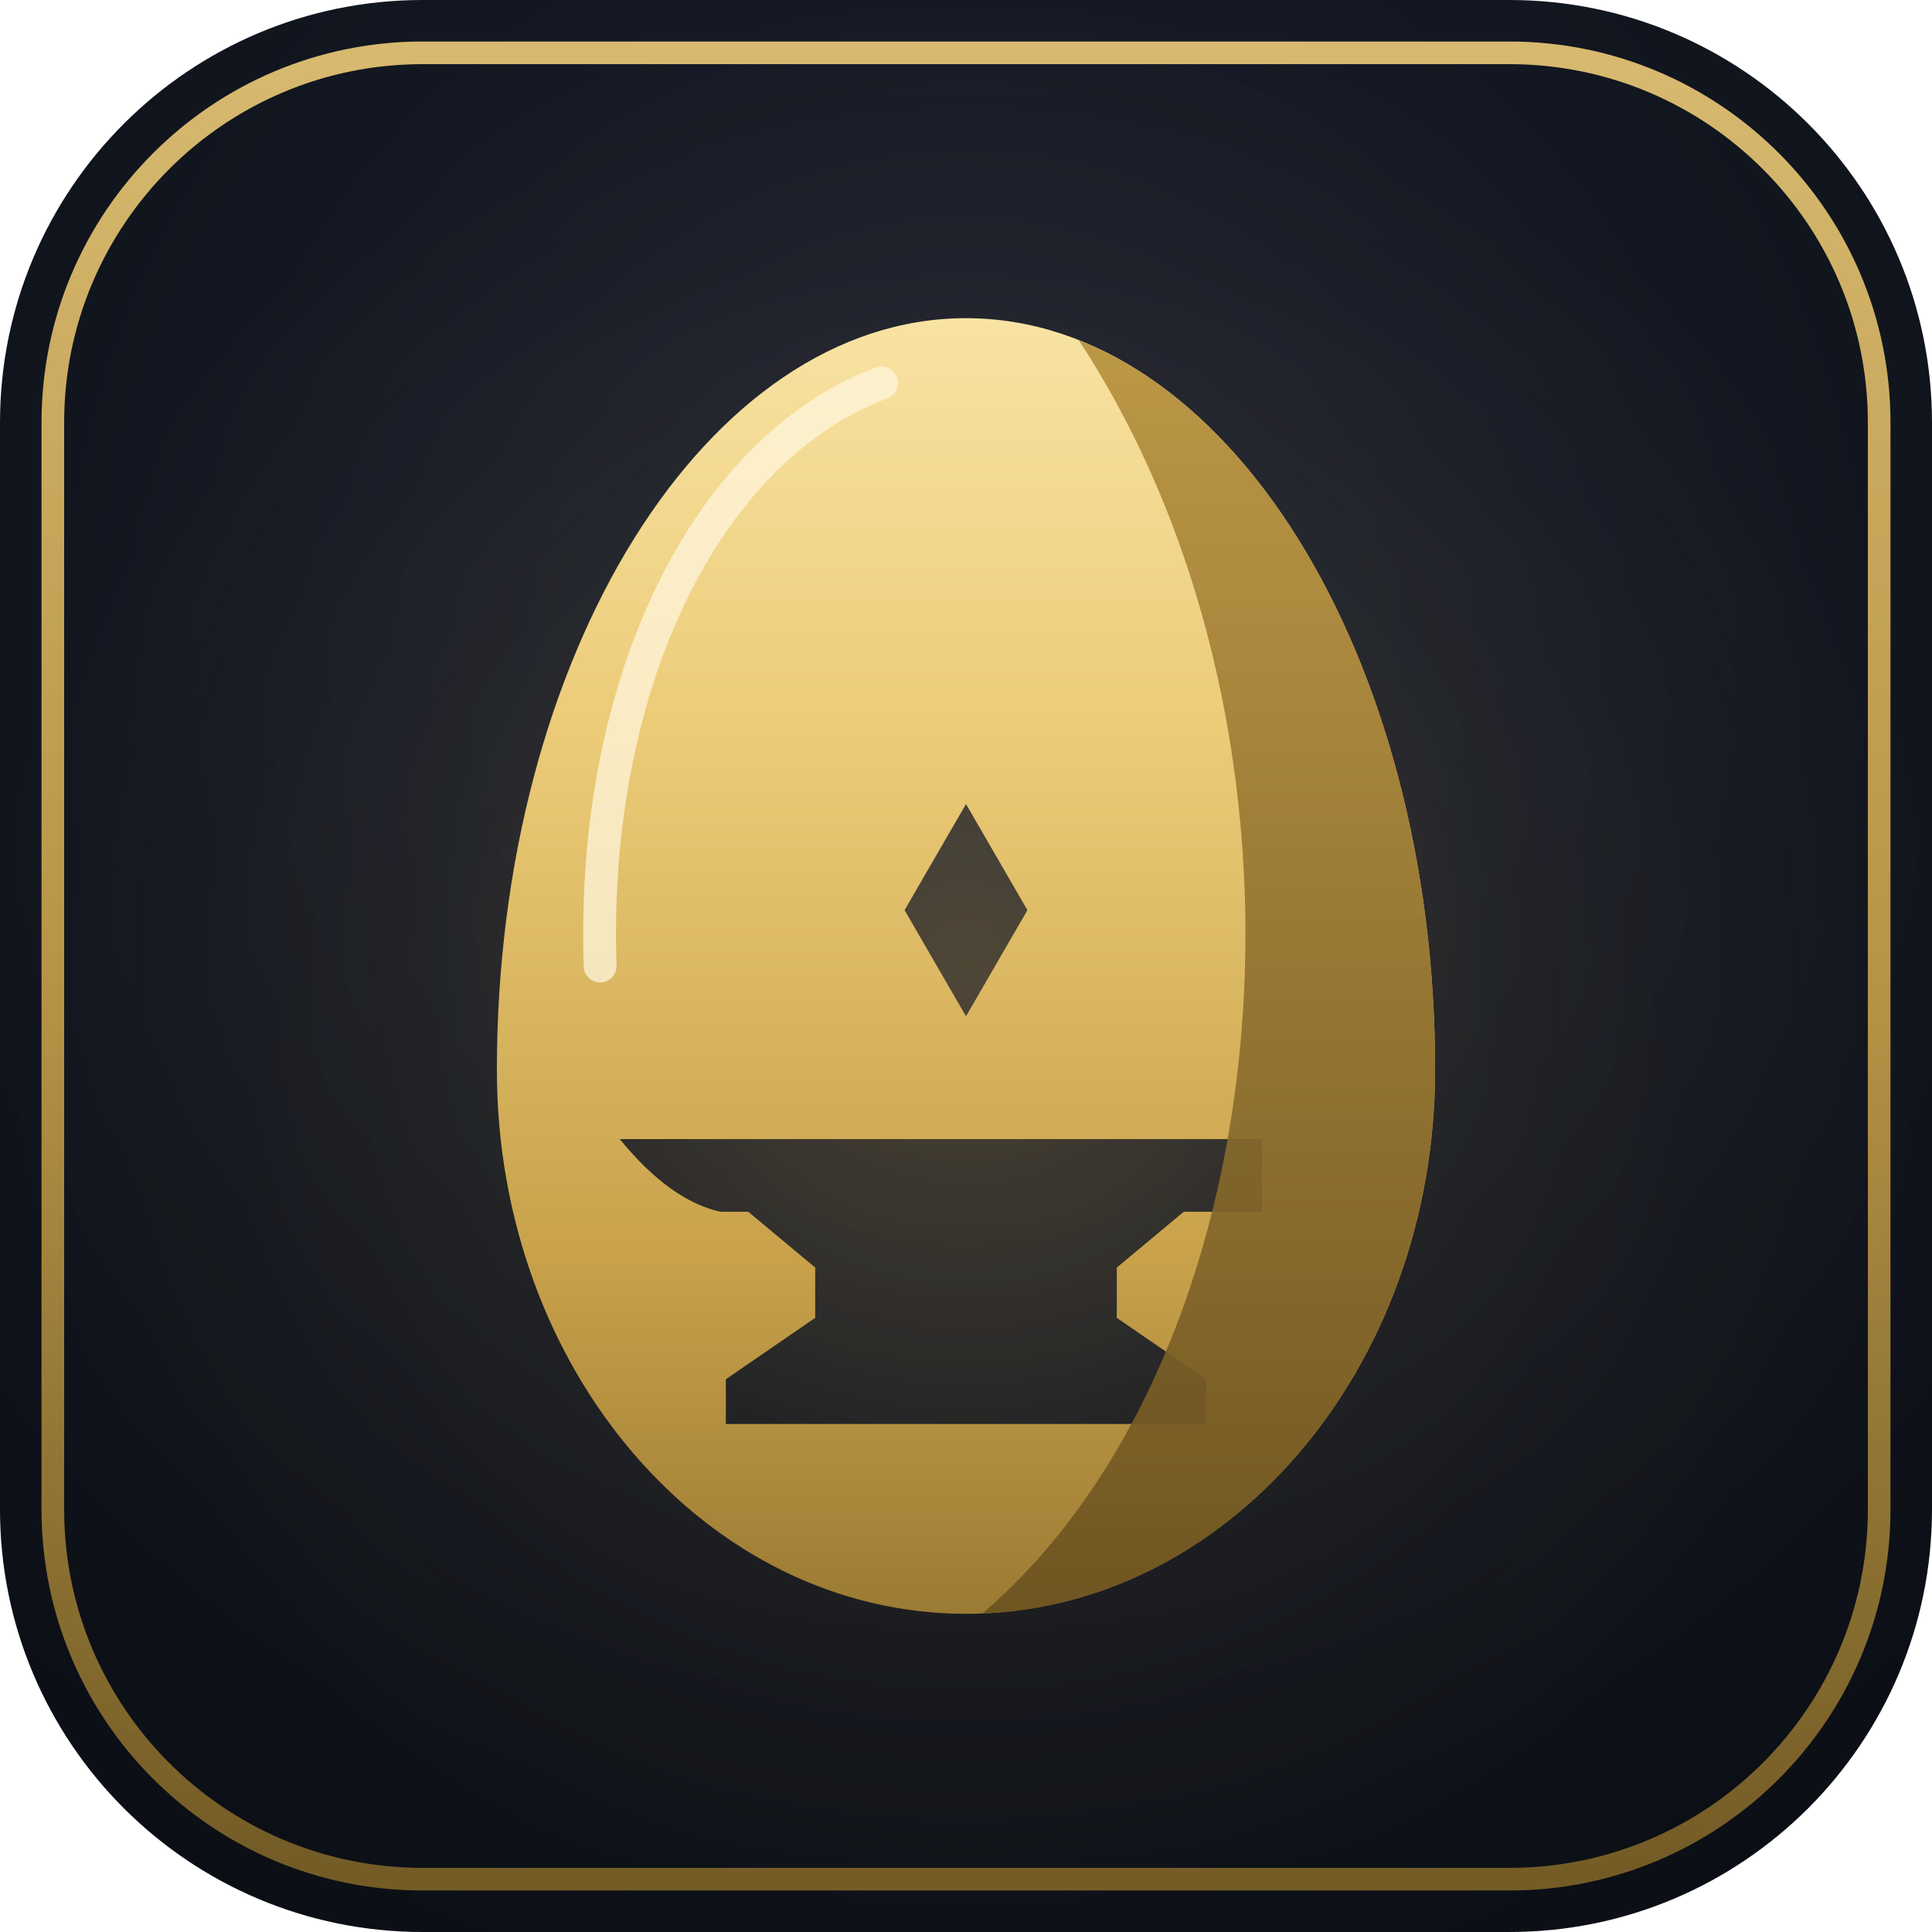
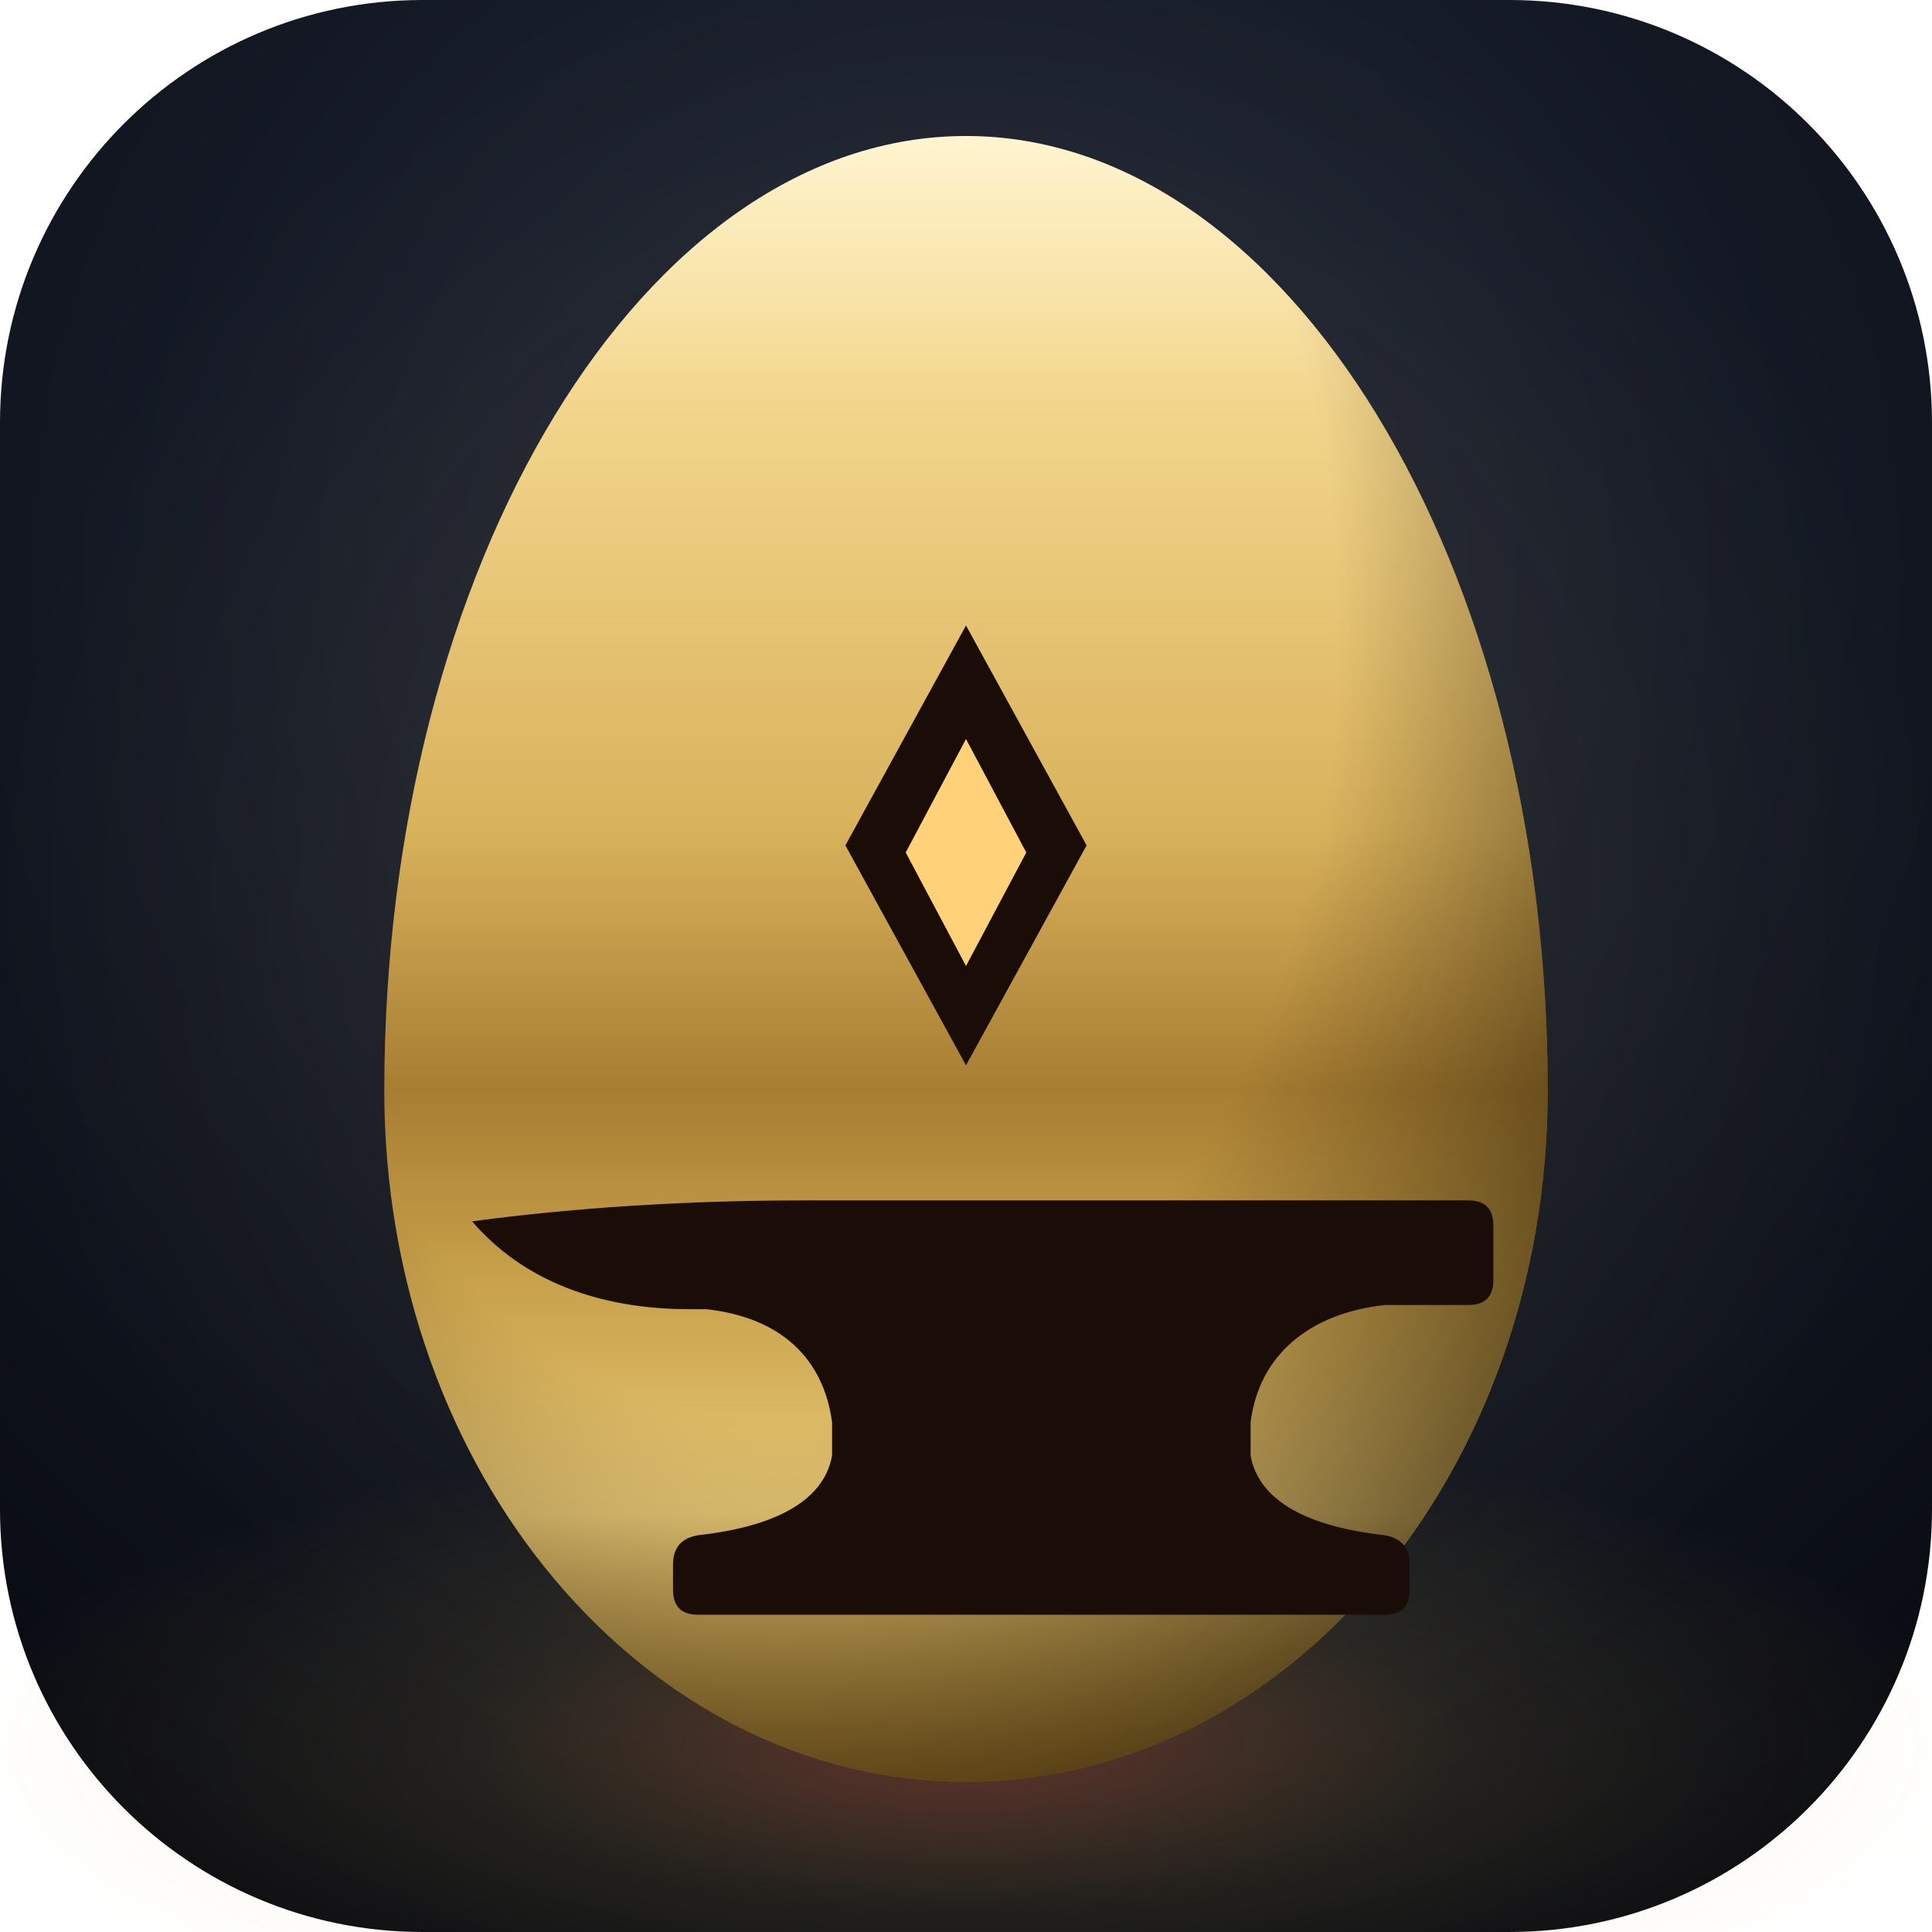
<svg xmlns="http://www.w3.org/2000/svg" viewBox="0 0 512 512" width="512" height="512" role="img" aria-labelledby="t">
  <defs>
-     <linearGradient id="gold" x1="0" y1="0" x2="0" y2="1">
-       <stop offset="0" stop-color="#f8e3a3" />
-       <stop offset=".32" stop-color="#eccb78" />
-       <stop offset=".72" stop-color="#c9a24b" />
-       <stop offset="1" stop-color="#9b7a33" />
+   </defs>
+   <defs>
+     <linearGradient id="metal" x1="0" y1="0" x2="0" y2="1">
+       <stop offset="0" stop-color="#fff4cf" />
+       <stop offset=".16" stop-color="#f3d68c" />
+       <stop offset=".42" stop-color="#d9b25c" />
+       <stop offset=".58" stop-color="#a77d32" />
+       <stop offset=".7" stop-color="#c9a24b" />
+       <stop offset=".84" stop-color="#e8c977" />
+       <stop offset="1" stop-color="#8d6a26" />
    </linearGradient>
-     <linearGradient id="goldShade" x1="0" y1="0" x2="0" y2="1">
-       <stop offset="0" stop-color="#b8923f" />
-       <stop offset="1" stop-color="#6b5220" />
-     </linearGradient>
-     <radialGradient id="tile" cx="50%" cy="34%" r="80%">
-       <stop offset="0" stop-color="#1d2334" />
-       <stop offset=".6" stop-color="#11151e" />
-       <stop offset="1" stop-color="#0a0d13" />
+     <radialGradient id="metalSide" cx="34%" cy="30%" r="78%">
+       <stop offset="0" stop-color="#3b2a0c" stop-opacity="0" />
+       <stop offset=".62" stop-color="#3b2a0c" stop-opacity="0" />
+       <stop offset="1" stop-color="#2a1d07" stop-opacity=".62" />
    </radialGradient>
-     <radialGradient id="glow" cx="50%" cy="50%" r="50%">
-       <stop offset="0" stop-color="#c9a24b" stop-opacity=".34" />
-       <stop offset=".55" stop-color="#c9a24b" stop-opacity=".08" />
+     <radialGradient id="tile2" cx="50%" cy="30%" r="85%">
+       <stop offset="0" stop-color="#222a3d" />
+       <stop offset=".55" stop-color="#121722" />
+       <stop offset="1" stop-color="#06080d" />
+     </radialGradient>
+     <radialGradient id="floor" cx="50%" cy="50%" r="50%">
+       <stop offset="0" stop-color="#e65f40" stop-opacity=".38" />
+       <stop offset=".5" stop-color="#c9a24b" stop-opacity=".12" />
      <stop offset="1" stop-color="#c9a24b" stop-opacity="0" />
    </radialGradient>
-     <linearGradient id="hair" x1="0" y1="0" x2="0" y2="1">
-       <stop offset="0" stop-color="#eccb78" />
-       <stop offset=".5" stop-color="#c9a24b" />
-       <stop offset="1" stop-color="#7f6428" />
-     </linearGradient>
+     <radialGradient id="aura" cx="50%" cy="46%" r="50%">
+       <stop offset="0" stop-color="#eccb78" stop-opacity=".26" />
+       <stop offset=".6" stop-color="#c9a24b" stop-opacity=".06" />
+       <stop offset="1" stop-color="#c9a24b" stop-opacity="0" />
+     </radialGradient>
  </defs>
-   <rect width="512" height="512" rx="112" fill="url(#tile)" />
-   <rect width="512" height="512" rx="112" fill="url(#glow)" opacity=".9" />
-   <rect x="14" y="14" width="484" height="484" rx="98" fill="none" stroke="url(#hair)" stroke-width="6" opacity=".9" />
-   <g transform="translate(66.56 66.56) scale(0.74)">
-     <clipPath id="ecs">
-       <path fill-rule="evenodd" d="M256 24 C348.79 24 424 144.49 424 293.12 C424 400.75 348.79 488 256 488 C163.21 488 88 400.75 88 293.12 C88 144.49 163.21 24 256 24 Z M150 318 L362 318 L362 344 L334 344 L310 364 L310 382 L342 404 L342 420 L170 420 L170 404 L202 382 L202 364 L178 344 L168 344 Q150 340 132 318 L150 318 Z M256 198 L278 236 L256 274 L234 236 Z" />
+   <rect width="512" height="512" rx="112" fill="url(#tile2)" />
+   <rect width="512" height="512" rx="112" fill="url(#aura)" />
+   <ellipse cx="256" cy="462.95" rx="270.61" ry="85.45" fill="url(#floor)" />
+   <g transform="translate(15.36 15.36) scale(0.94)">
+     <clipPath id="gs">
+       <path d="M256 22 C346.58 22 420 142.49 420 291.12 C420 398.75 346.58 486 256 486 C165.42 486 92 398.75 92 291.12 C92 142.49 165.42 22 256 22 Z" />
    </clipPath>
-     <path fill-rule="evenodd" d="M256 24 C348.79 24 424 144.49 424 293.12 C424 400.75 348.79 488 256 488 C163.21 488 88 400.75 88 293.12 C88 144.49 163.21 24 256 24 Z M150 318 L362 318 L362 344 L334 344 L310 364 L310 382 L342 404 L342 420 L170 420 L170 404 L202 382 L202 364 L178 344 L168 344 Q150 340 132 318 L150 318 Z M256 198 L278 236 L256 274 L234 236 Z" fill="url(#gold)" />
-     <g clip-path="url(#ecs)">
-       <path d="M289.6 22 C390.4 163.2 373.6 395.2 259.36 490 L474.4 490 L474.4 22 Z" fill="url(#goldShade)" opacity=".92" />
-       <path d="M124.96 256 C121.6 153.92 163.6 70.4 225.76 47.2" fill="none" stroke="#fff6dc" stroke-width="11.76" stroke-linecap="round" opacity=".75" />
+     <path d="M256 22 C346.58 22 420 142.49 420 291.12 C420 398.75 346.58 486 256 486 C165.42 486 92 398.75 92 291.12 C92 142.49 165.42 22 256 22 Z" fill="url(#metal)" />
+     <g clip-path="url(#gs)">
+       <path d="M256 22 C346.58 22 420 142.49 420 291.12 C420 398.75 346.58 486 256 486 C165.42 486 92 398.75 92 291.12 C92 142.49 165.42 22 256 22 Z" fill="url(#metalSide)" />
    </g>
+     <path d="M120 330 C150 326 178 325 200 325 L358 325 Q364 325 364 331 L364 344 Q364 350 358 350 L338 350 C320 352 308 362 306 378 L306 386 C308 397 320 403 338 405 Q344 406 344 412 L344 418 Q344 424 338 424 L174 424 Q168 424 168 418 L168 412 Q168 406 174 405 C192 403 204 397 206 386 L206 378 C204 363 194 353 176 351 L172 351 C150 351 132 344 120 330 Z" transform="translate(256 374) scale(1.18) translate(-238 -369)" fill="#1a0c06" />
+     <path d="M256 160 L290 222 L256 284 L222 222 Z" fill="#1a0c06" />
+     <path d="M256 192 L273 224 L256 256 L239 224 Z" fill="#ffd27a" />
  </g>
</svg>
